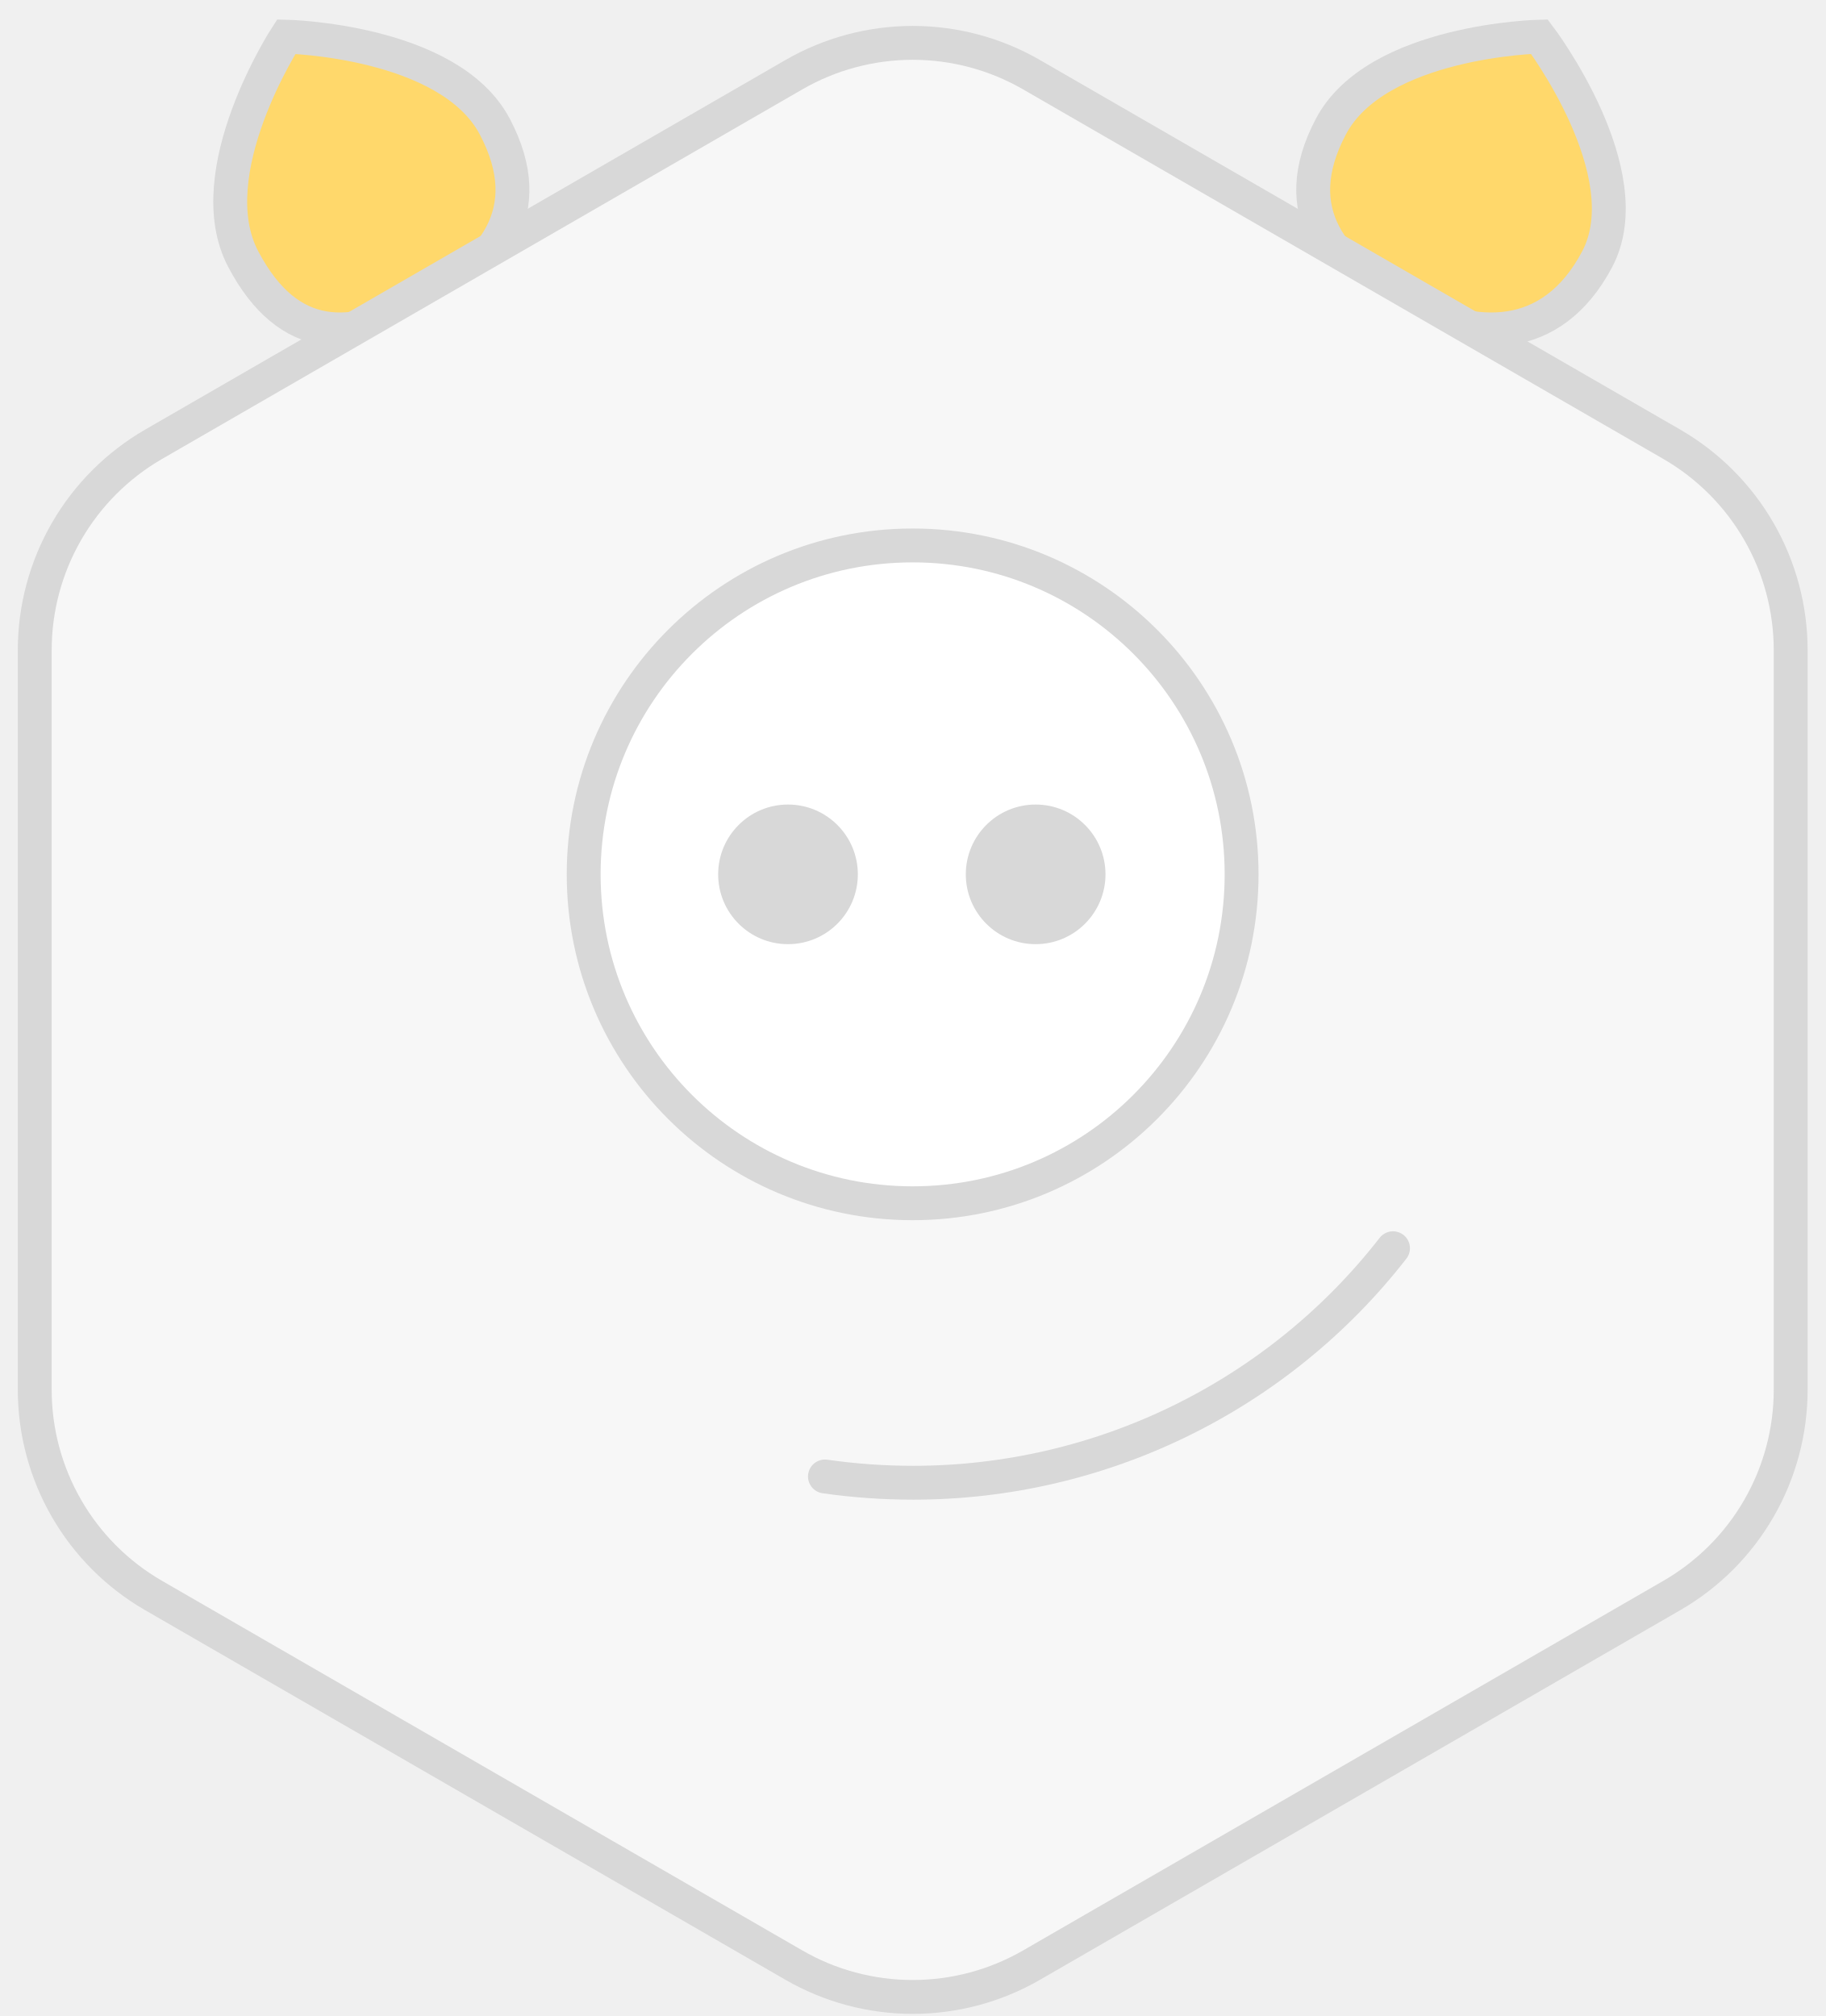
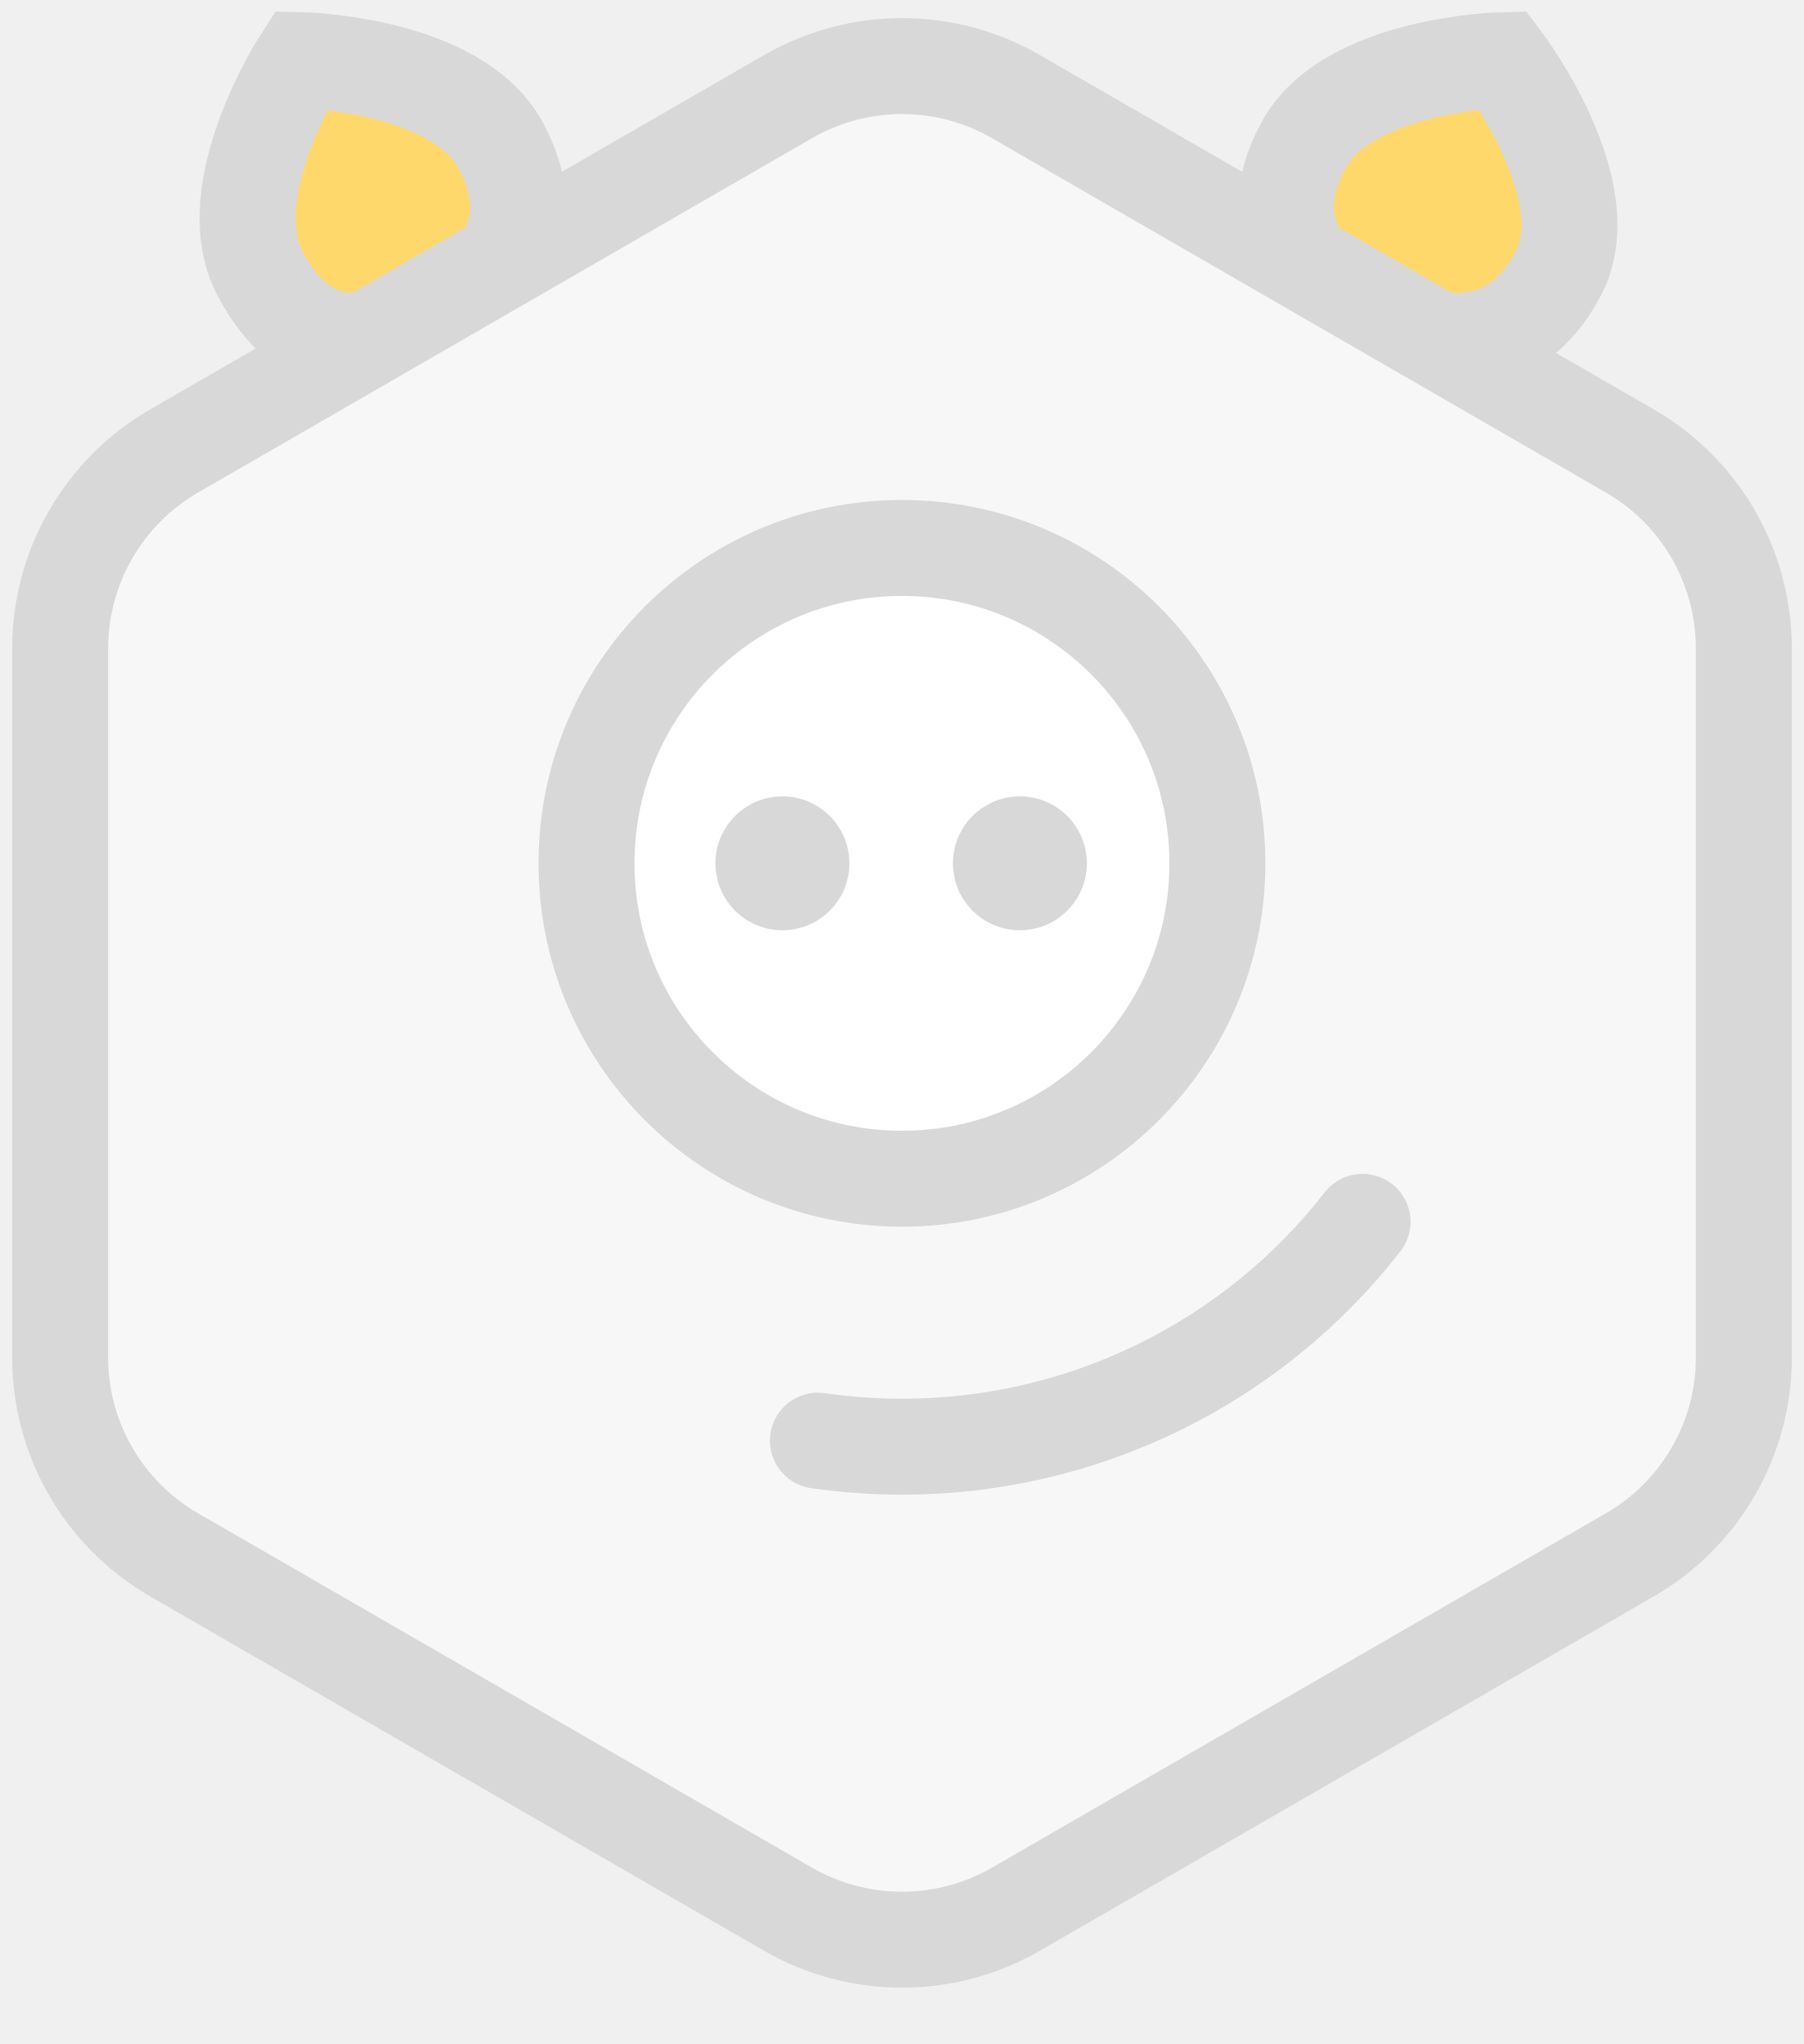
- <svg xmlns="http://www.w3.org/2000/svg" width="86" height="95" viewBox="0 0 86 95" fill="none">
-   <path d="M75.25 12.217C73.099 16.283 69.406 16.087 66.135 14.358C62.864 12.63 60.556 10.027 62.707 5.96C64.858 1.894 72.529 1.727 72.529 1.727C72.529 1.727 77.401 8.151 75.25 12.217Z" fill="#FFD86B" stroke="#D8D8D8" stroke-width="1.596" stroke-miterlimit="10" />
-   <path d="M11.463 12.217C13.614 16.283 16.61 16.087 19.881 14.358C23.152 12.63 25.46 10.027 23.309 5.96C21.158 1.894 13.487 1.727 13.487 1.727C13.487 1.727 9.312 8.151 11.463 12.217Z" fill="#FFD86B" stroke="#D8D8D8" stroke-width="1.596" stroke-miterlimit="10" />
-   <path d="M84.368 65.48V30.642C84.368 28.675 83.851 26.743 82.868 25.04C81.885 23.336 80.472 21.922 78.769 20.937L48.606 3.523C46.902 2.538 44.97 2.02 43.002 2.02C41.035 2.02 39.102 2.538 37.399 3.523L7.235 20.937C5.533 21.922 4.119 23.336 3.136 25.04C2.154 26.743 1.636 28.675 1.637 30.642V65.48C1.635 67.447 2.152 69.379 3.135 71.083C4.118 72.787 5.532 74.201 7.235 75.184L37.399 92.599C39.102 93.584 41.035 94.102 43.002 94.102C44.97 94.102 46.902 93.584 48.606 92.599L78.769 75.184C80.472 74.201 81.886 72.787 82.869 71.083C83.852 69.379 84.369 67.447 84.368 65.48Z" fill="#F7F7F7" stroke="#D8D8D8" stroke-width="1.596" stroke-miterlimit="10" />
-   <path d="M42.999 56.701C51.559 56.701 58.498 49.762 58.498 41.202C58.498 32.642 51.559 25.703 42.999 25.703C34.439 25.703 27.5 32.642 27.5 41.202C27.5 49.762 34.439 56.701 42.999 56.701Z" fill="white" stroke="#D8D8D8" stroke-width="1.596" stroke-miterlimit="10" />
-   <path d="M65.632 58.821C62.956 62.26 59.529 65.043 55.614 66.958C51.7 68.873 47.4 69.869 43.042 69.871C41.645 69.872 40.25 69.774 38.867 69.576" stroke="#D8D8D8" stroke-width="1.596" stroke-linecap="round" stroke-linejoin="round" />
-   <path d="M37.126 44.492C38.944 44.492 40.417 43.019 40.417 41.202C40.417 39.385 38.944 37.912 37.126 37.912C35.309 37.912 33.836 39.385 33.836 41.202C33.836 43.019 35.309 44.492 37.126 44.492Z" fill="#D8D8D8" />
-   <path d="M48.794 44.492C50.611 44.492 52.085 43.019 52.085 41.202C52.085 39.385 50.611 37.912 48.794 37.912C46.977 37.912 45.504 39.385 45.504 41.202C45.504 43.019 46.977 44.492 48.794 44.492Z" fill="#D8D8D8" />
+ <svg xmlns="http://www.w3.org/2000/svg" width="30" height="34" viewBox="0 0 30 34" fill="none">
+   <path d="M25.915 4.55C25.187 5.927 23.937 5.86 22.83 5.275C21.723 4.69 20.942 3.809 21.67 2.433C22.398 1.057 24.994 1 24.994 1C24.994 1 26.643 3.174 25.915 4.55Z" fill="#FFD86B" stroke="#D8D8D8" stroke-width="1.596" stroke-miterlimit="10" />
+   <path d="M4.326 4.55C5.054 5.927 6.068 5.86 7.175 5.275C8.282 4.69 9.063 3.809 8.335 2.433C7.607 1.057 5.01 1 5.01 1C5.01 1 3.598 3.174 4.326 4.55Z" fill="#FFD86B" stroke="#D8D8D8" stroke-width="1.596" stroke-miterlimit="10" />
+   <path d="M29.001 22.578V10.786C29.001 10.121 28.826 9.467 28.494 8.89C28.161 8.314 27.683 7.835 27.106 7.502L16.897 1.608C16.321 1.275 15.666 1.099 15.001 1.099C14.335 1.099 13.681 1.275 13.104 1.608L2.895 7.502C2.319 7.835 1.84 8.314 1.508 8.89C1.175 9.467 1 10.121 1 10.786V22.578C1 23.244 1.174 23.898 1.507 24.474C1.84 25.051 2.318 25.53 2.895 25.863L13.104 31.757C13.681 32.09 14.335 32.265 15.001 32.265C15.666 32.265 16.321 32.09 16.897 31.757L27.106 25.863C27.683 25.53 28.162 25.051 28.494 24.474C28.827 23.898 29.002 23.244 29.001 22.578Z" fill="#F7F7F7" stroke="#D8D8D8" stroke-width="1.596" stroke-miterlimit="10" />
+   <path d="M15 19.607C17.897 19.607 20.246 17.258 20.246 14.361C20.246 11.463 17.897 9.115 15 9.115C12.103 9.115 9.754 11.463 9.754 14.361C9.754 17.258 12.103 19.607 15 19.607Z" fill="white" stroke="#D8D8D8" stroke-width="1.596" stroke-miterlimit="10" />
+   <path d="M22.66 20.324C21.755 21.488 20.595 22.43 19.27 23.078C17.945 23.726 16.489 24.064 15.014 24.064C14.542 24.065 14.069 24.031 13.602 23.964" stroke="#D8D8D8" stroke-width="1.596" stroke-linecap="round" stroke-linejoin="round" />
+   <path d="M13.012 15.474C13.627 15.474 14.126 14.976 14.126 14.361C14.126 13.746 13.627 13.247 13.012 13.247C12.397 13.247 11.898 13.746 11.898 14.361C11.898 14.976 12.397 15.474 13.012 15.474Z" fill="#D8D8D8" />
+   <path d="M16.961 15.474C17.576 15.474 18.075 14.976 18.075 14.361C18.075 13.746 17.576 13.247 16.961 13.247C16.346 13.247 15.848 13.746 15.848 14.361C15.848 14.976 16.346 15.474 16.961 15.474Z" fill="#D8D8D8" />
</svg>
